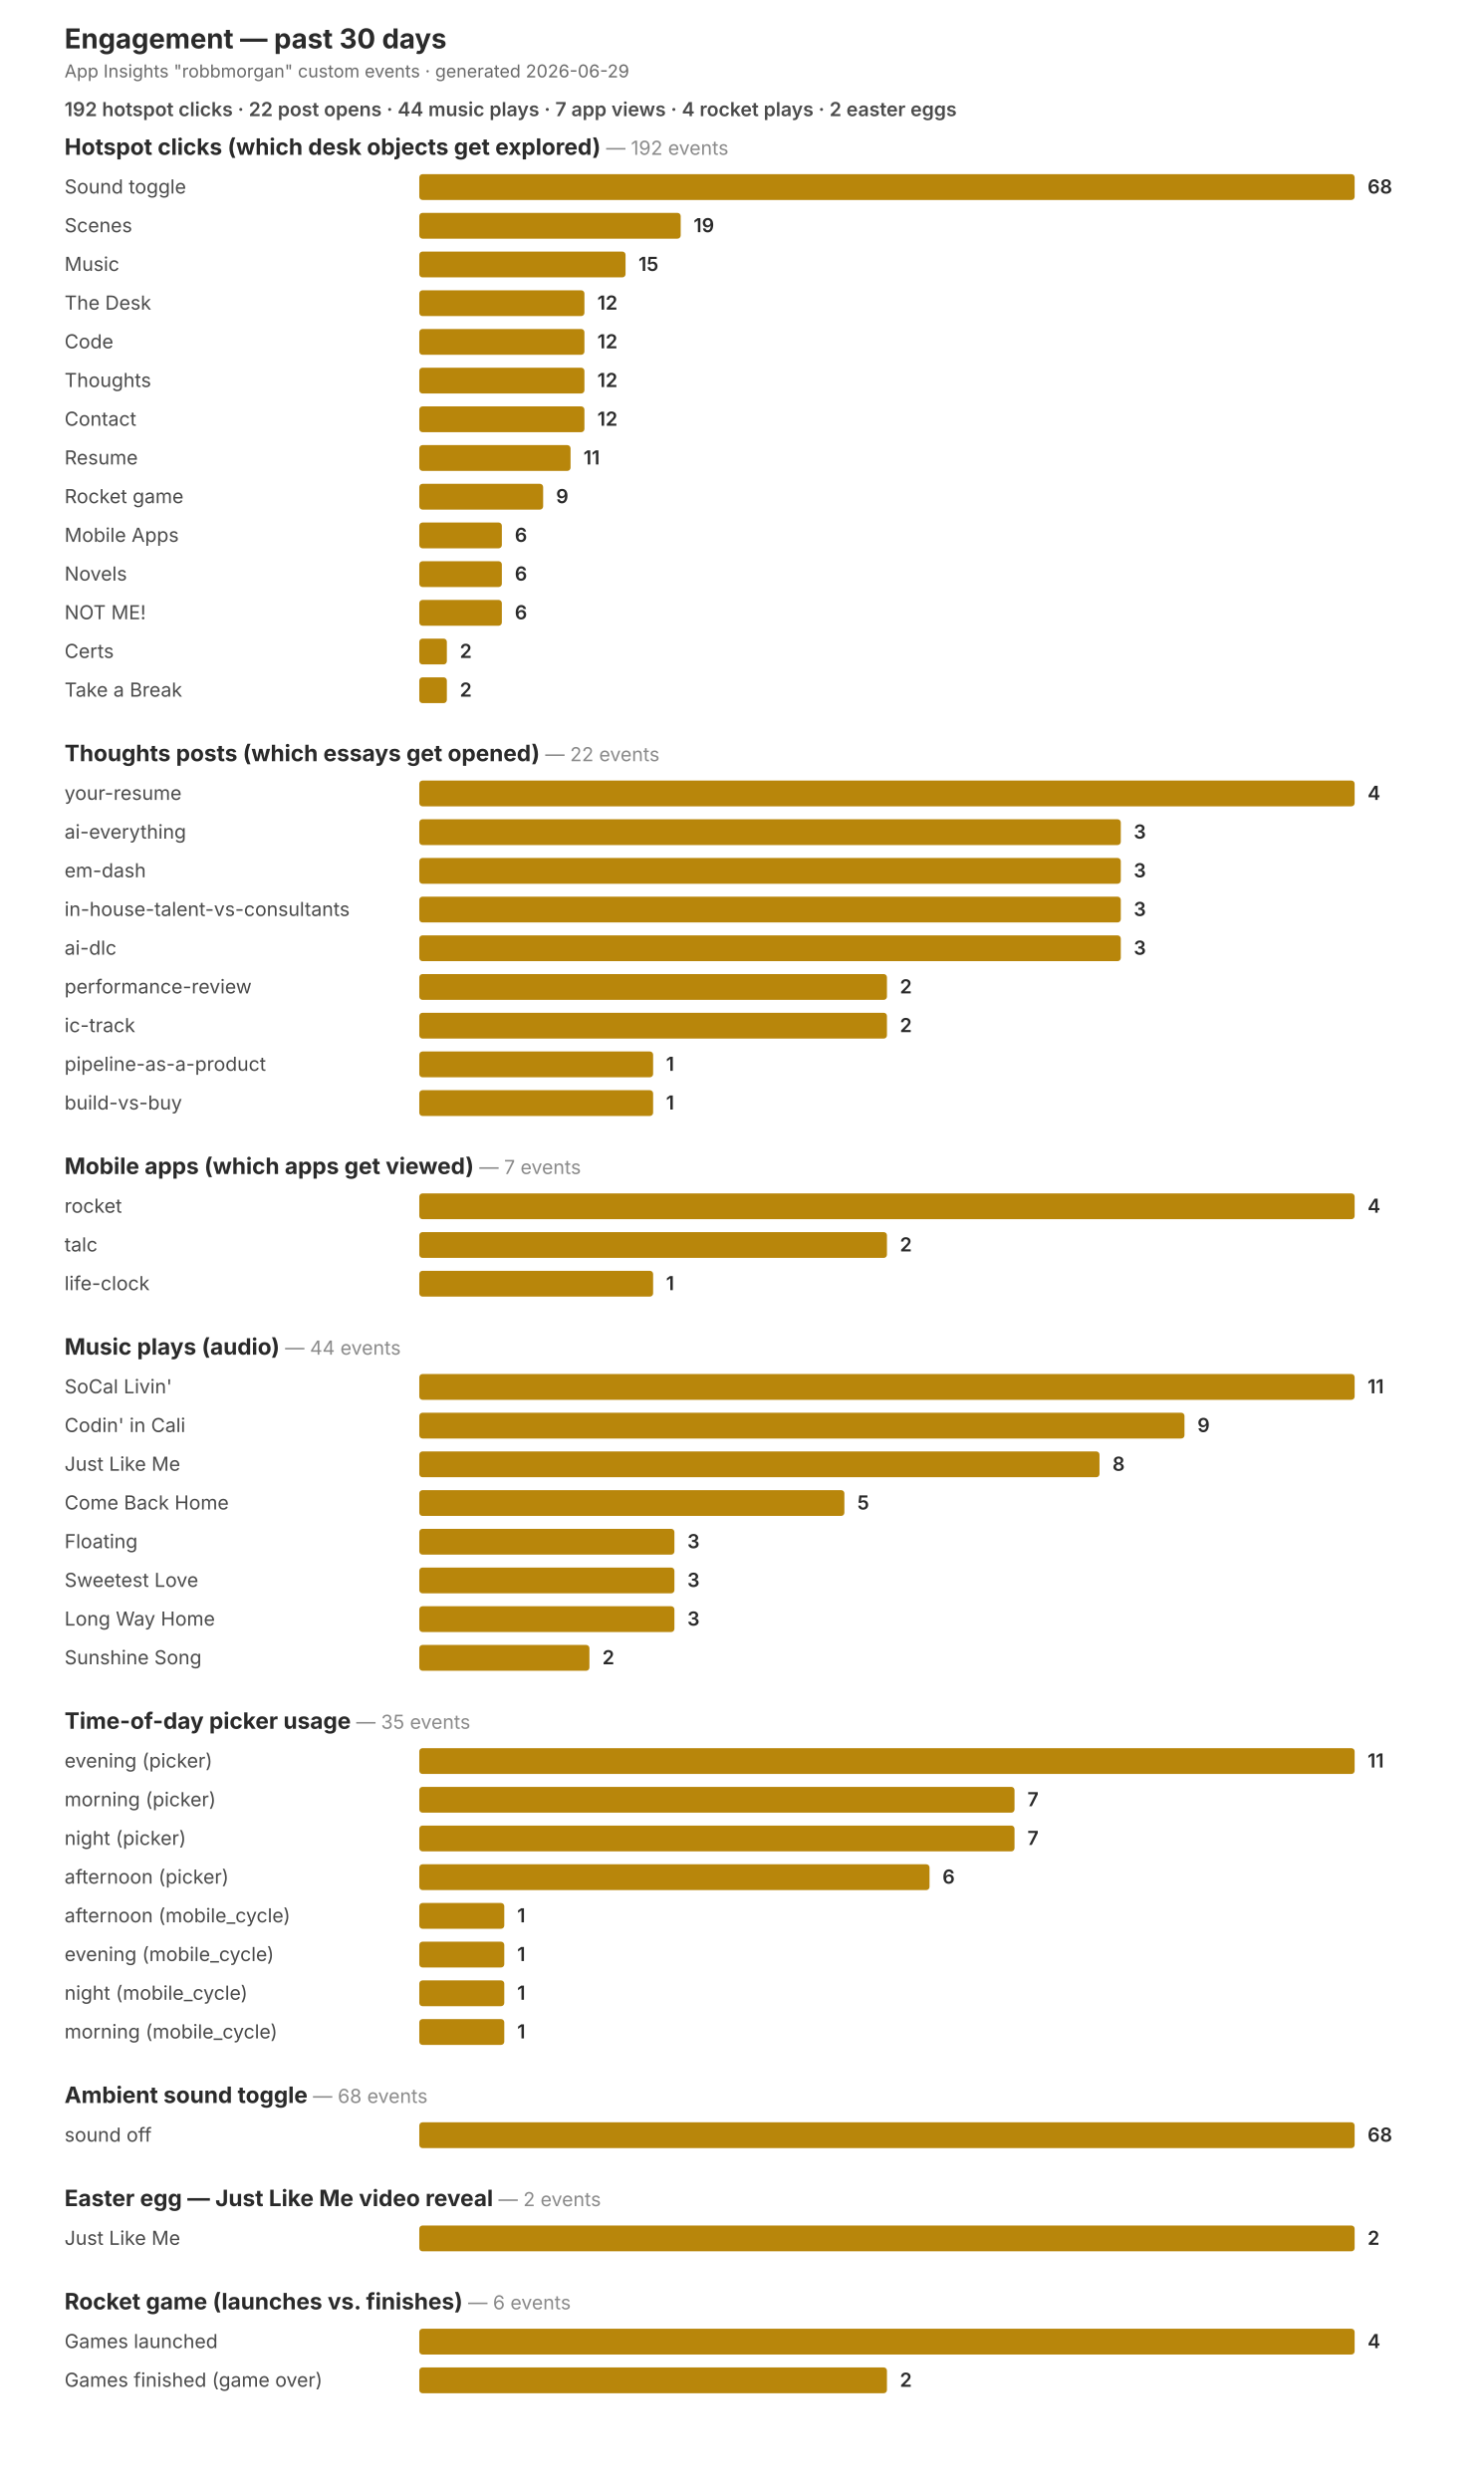
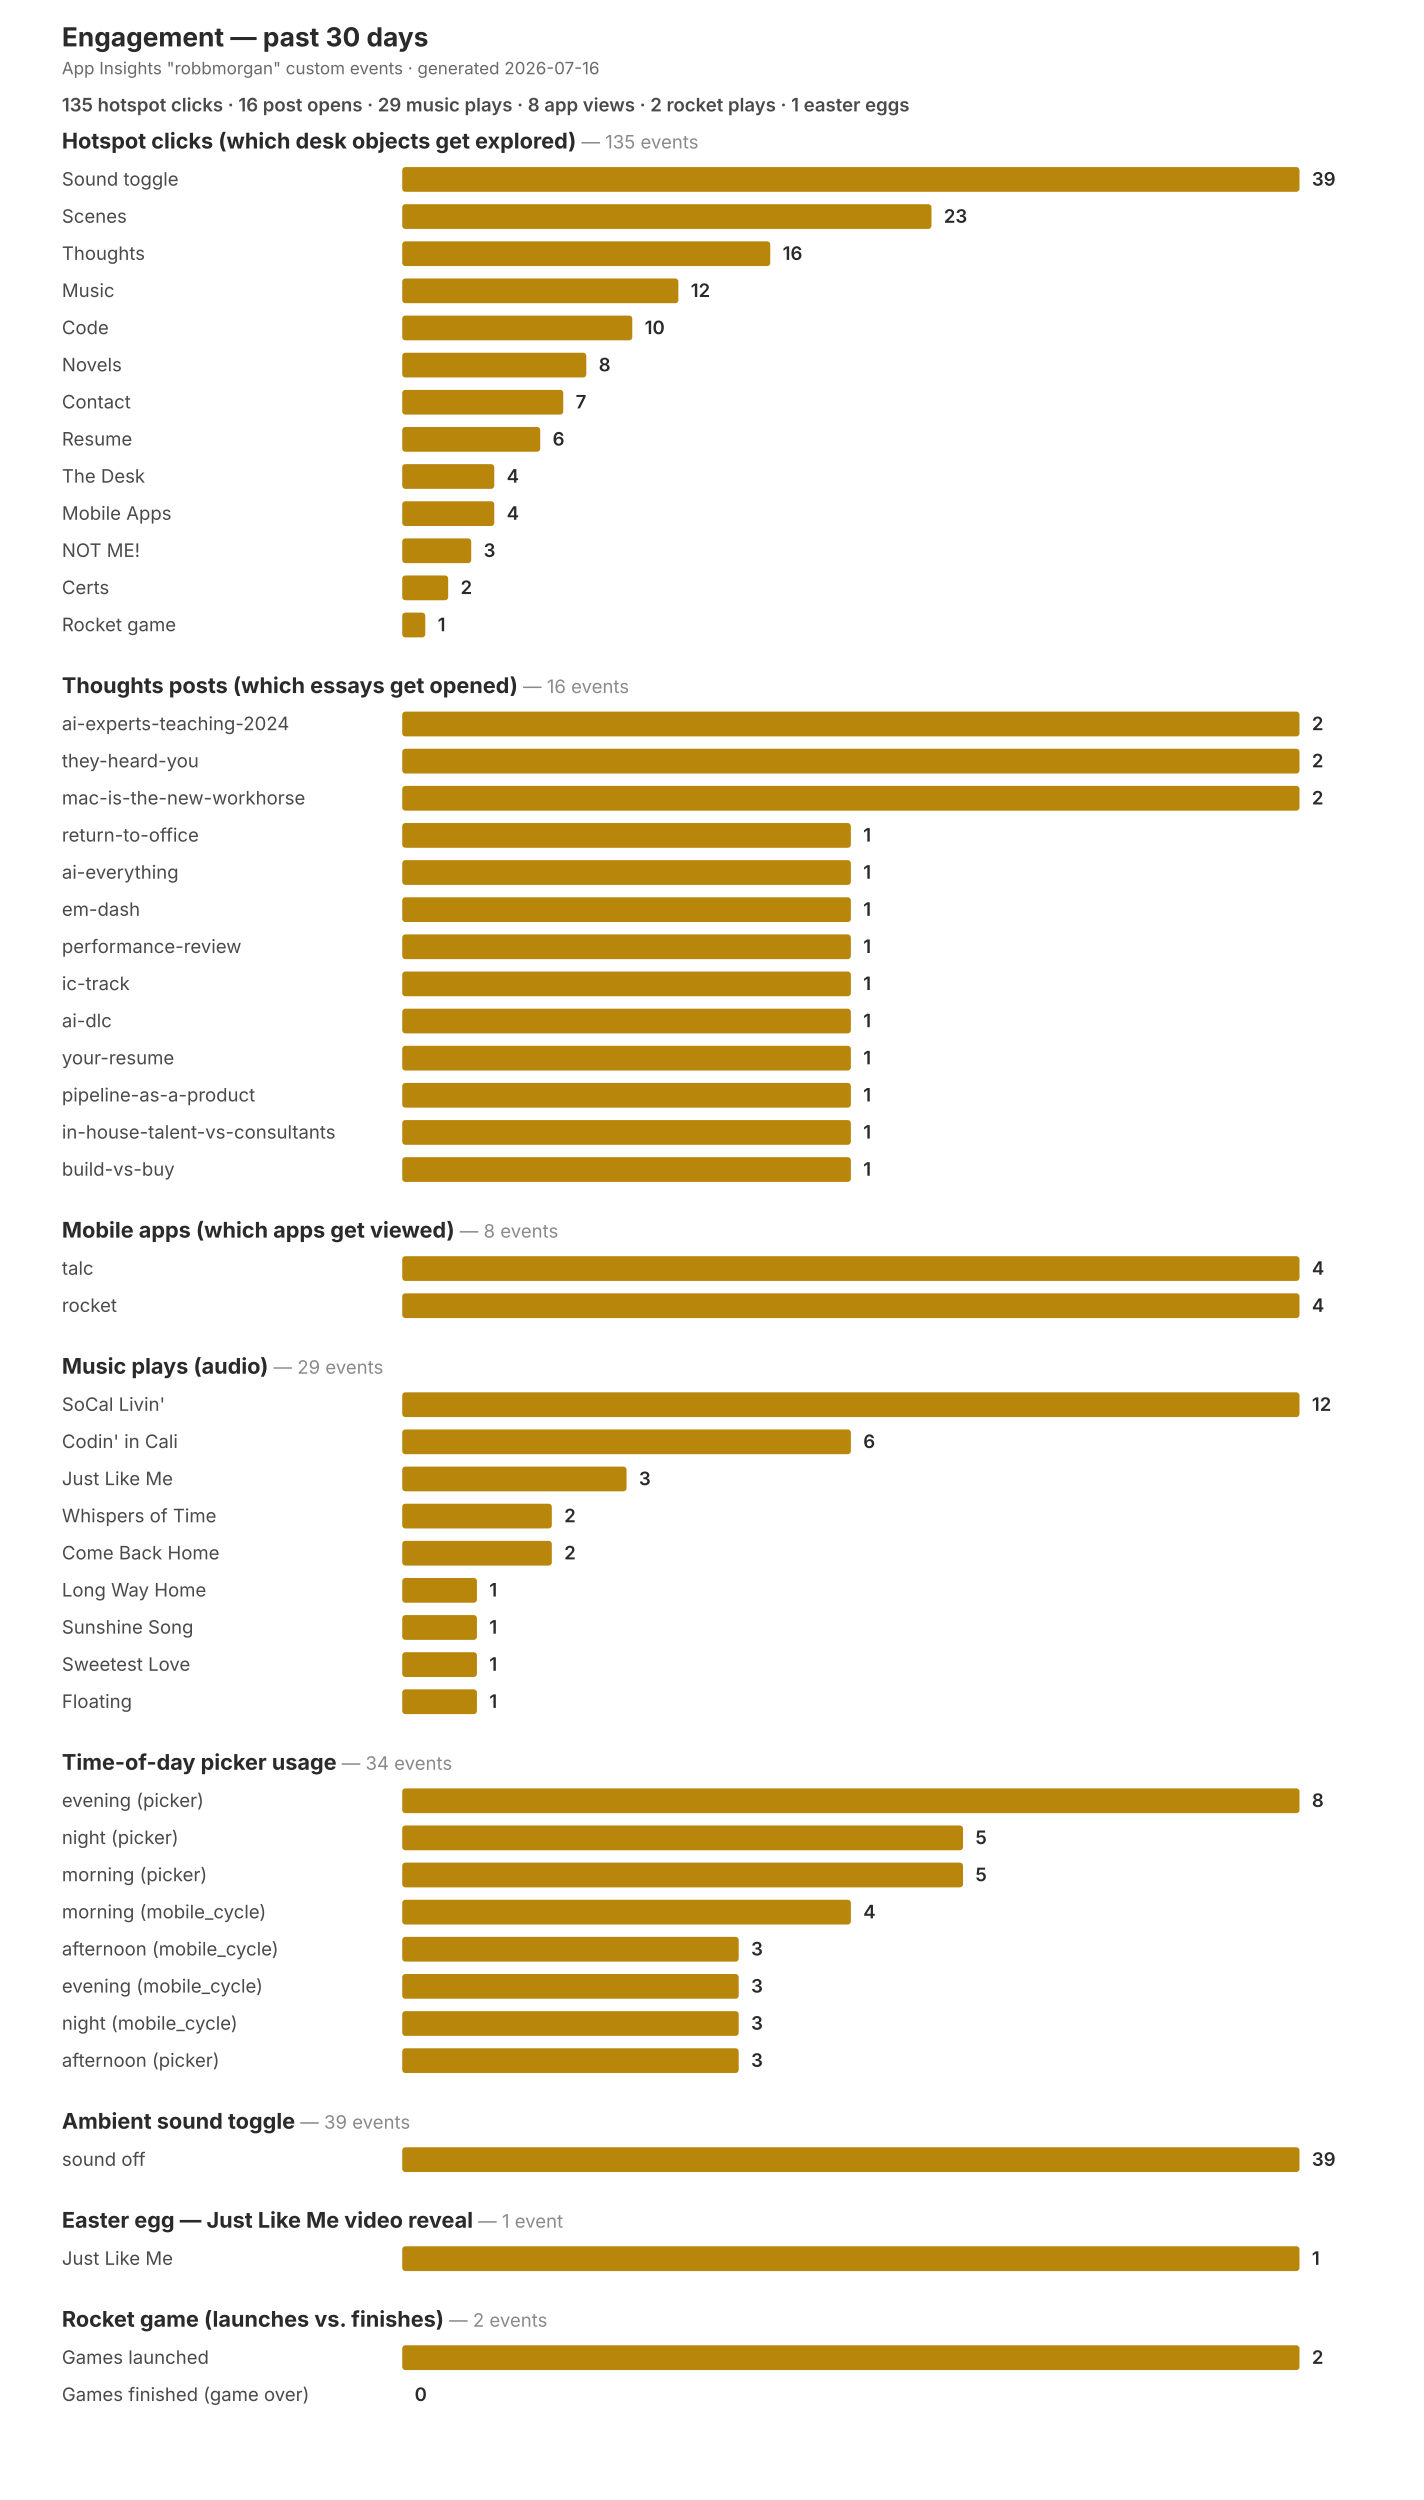
- <svg xmlns="http://www.w3.org/2000/svg" viewBox="0 0 920 1544" width="920" height="1544" font-family="-apple-system, BlinkMacSystemFont, system-ui, sans-serif">
+ <svg xmlns="http://www.w3.org/2000/svg" viewBox="0 0 920 1616" width="920" height="1616" font-family="-apple-system, BlinkMacSystemFont, system-ui, sans-serif">
  <style>
    .title       { font-size: 17px; font-weight: 700; fill: #2a2a2a; }
    .subtitle    { font-size: 11px; fill: #6a6a6a; }
    .summary     { font-size: 12px; fill: #4a4a4a; font-weight: 600; }
    .section-title { font-size: 14px; font-weight: 700; fill: #2a2a2a; }
    .section-total { font-size: 12px; font-weight: 400; fill: #8a8a8a; }
    .bar-label   { font-size: 12px; fill: #4a4a4a; }
    .bar         { fill: #b8860b; }
    .bar-value   { font-size: 12px; font-weight: 600; fill: #2a2a2a; }
    .empty       { font-size: 12px; fill: #8a8a8a; font-style: italic; }
  </style>
  <text x="40" y="30" class="title">Engagement — past 30 days</text>
-   <text x="40" y="48" class="subtitle">App Insights "robbmorgan" custom events · generated 2026-06-29</text>
-   <text x="40" y="72" class="summary">192 hotspot clicks · 22 post opens · 44 music plays · 7 app views · 4 rocket plays · 2 easter eggs</text>
-   <text x="40" y="96" class="section-title">Hotspot clicks (which desk objects get explored) <tspan class="section-total">— 192 events</tspan>
+   <text x="40" y="48" class="subtitle">App Insights "robbmorgan" custom events · generated 2026-07-16</text>
+   <text x="40" y="72" class="summary">135 hotspot clicks · 16 post opens · 29 music plays · 8 app views · 2 rocket plays · 1 easter eggs</text>
+   <text x="40" y="96" class="section-title">Hotspot clicks (which desk objects get explored) <tspan class="section-total">— 135 events</tspan>
  </text>
  <text x="40" y="120" class="bar-label">Sound toggle</text>
  <rect x="260" y="108" width="580.0" height="16" rx="2" class="bar" />
-   <text x="848.0" y="120" class="bar-value">68</text>
+   <text x="848.0" y="120" class="bar-value">39</text>
  <text x="40" y="144" class="bar-label">Scenes</text>
-   <rect x="260" y="132" width="162.1" height="16" rx="2" class="bar" />
-   <text x="430.1" y="144" class="bar-value">19</text>
-   <text x="40" y="168" class="bar-label">Music</text>
-   <rect x="260" y="156" width="127.9" height="16" rx="2" class="bar" />
-   <text x="395.9" y="168" class="bar-value">15</text>
-   <text x="40" y="192" class="bar-label">The Desk</text>
-   <rect x="260" y="180" width="102.4" height="16" rx="2" class="bar" />
-   <text x="370.4" y="192" class="bar-value">12</text>
+   <rect x="260" y="132" width="342.1" height="16" rx="2" class="bar" />
+   <text x="610.1" y="144" class="bar-value">23</text>
+   <text x="40" y="168" class="bar-label">Thoughts</text>
+   <rect x="260" y="156" width="237.9" height="16" rx="2" class="bar" />
+   <text x="505.9" y="168" class="bar-value">16</text>
+   <text x="40" y="192" class="bar-label">Music</text>
+   <rect x="260" y="180" width="178.5" height="16" rx="2" class="bar" />
+   <text x="446.5" y="192" class="bar-value">12</text>
  <text x="40" y="216" class="bar-label">Code</text>
-   <rect x="260" y="204" width="102.4" height="16" rx="2" class="bar" />
-   <text x="370.4" y="216" class="bar-value">12</text>
-   <text x="40" y="240" class="bar-label">Thoughts</text>
-   <rect x="260" y="228" width="102.4" height="16" rx="2" class="bar" />
-   <text x="370.4" y="240" class="bar-value">12</text>
+   <rect x="260" y="204" width="148.7" height="16" rx="2" class="bar" />
+   <text x="416.7" y="216" class="bar-value">10</text>
+   <text x="40" y="240" class="bar-label">Novels</text>
+   <rect x="260" y="228" width="119.0" height="16" rx="2" class="bar" />
+   <text x="387.0" y="240" class="bar-value">8</text>
  <text x="40" y="264" class="bar-label">Contact</text>
-   <rect x="260" y="252" width="102.4" height="16" rx="2" class="bar" />
-   <text x="370.4" y="264" class="bar-value">12</text>
+   <rect x="260" y="252" width="104.1" height="16" rx="2" class="bar" />
+   <text x="372.1" y="264" class="bar-value">7</text>
  <text x="40" y="288" class="bar-label">Resume</text>
-   <rect x="260" y="276" width="93.8" height="16" rx="2" class="bar" />
-   <text x="361.8" y="288" class="bar-value">11</text>
-   <text x="40" y="312" class="bar-label">Rocket game</text>
-   <rect x="260" y="300" width="76.8" height="16" rx="2" class="bar" />
-   <text x="344.8" y="312" class="bar-value">9</text>
+   <rect x="260" y="276" width="89.2" height="16" rx="2" class="bar" />
+   <text x="357.2" y="288" class="bar-value">6</text>
+   <text x="40" y="312" class="bar-label">The Desk</text>
+   <rect x="260" y="300" width="59.5" height="16" rx="2" class="bar" />
+   <text x="327.5" y="312" class="bar-value">4</text>
  <text x="40" y="336" class="bar-label">Mobile Apps</text>
-   <rect x="260" y="324" width="51.2" height="16" rx="2" class="bar" />
-   <text x="319.2" y="336" class="bar-value">6</text>
-   <text x="40" y="360" class="bar-label">Novels</text>
-   <rect x="260" y="348" width="51.2" height="16" rx="2" class="bar" />
-   <text x="319.2" y="360" class="bar-value">6</text>
-   <text x="40" y="384" class="bar-label">NOT ME!</text>
-   <rect x="260" y="372" width="51.2" height="16" rx="2" class="bar" />
-   <text x="319.2" y="384" class="bar-value">6</text>
-   <text x="40" y="408" class="bar-label">Certs</text>
-   <rect x="260" y="396" width="17.1" height="16" rx="2" class="bar" />
-   <text x="285.1" y="408" class="bar-value">2</text>
-   <text x="40" y="432" class="bar-label">Take a Break</text>
-   <rect x="260" y="420" width="17.1" height="16" rx="2" class="bar" />
-   <text x="285.1" y="432" class="bar-value">2</text>
-   <text x="40" y="472" class="section-title">Thoughts posts (which essays get opened) <tspan class="section-total">— 22 events</tspan>
+   <rect x="260" y="324" width="59.5" height="16" rx="2" class="bar" />
+   <text x="327.5" y="336" class="bar-value">4</text>
+   <text x="40" y="360" class="bar-label">NOT ME!</text>
+   <rect x="260" y="348" width="44.6" height="16" rx="2" class="bar" />
+   <text x="312.6" y="360" class="bar-value">3</text>
+   <text x="40" y="384" class="bar-label">Certs</text>
+   <rect x="260" y="372" width="29.7" height="16" rx="2" class="bar" />
+   <text x="297.7" y="384" class="bar-value">2</text>
+   <text x="40" y="408" class="bar-label">Rocket game</text>
+   <rect x="260" y="396" width="14.9" height="16" rx="2" class="bar" />
+   <text x="282.9" y="408" class="bar-value">1</text>
+   <text x="40" y="448" class="section-title">Thoughts posts (which essays get opened) <tspan class="section-total">— 16 events</tspan>
  </text>
-   <text x="40" y="496" class="bar-label">your-resume</text>
+   <text x="40" y="472" class="bar-label">ai-experts-teaching-2024</text>
+   <rect x="260" y="460" width="580.0" height="16" rx="2" class="bar" />
+   <text x="848.0" y="472" class="bar-value">2</text>
+   <text x="40" y="496" class="bar-label">they-heard-you</text>
  <rect x="260" y="484" width="580.0" height="16" rx="2" class="bar" />
-   <text x="848.0" y="496" class="bar-value">4</text>
-   <text x="40" y="520" class="bar-label">ai-everything</text>
-   <rect x="260" y="508" width="435.0" height="16" rx="2" class="bar" />
-   <text x="703.0" y="520" class="bar-value">3</text>
-   <text x="40" y="544" class="bar-label">em-dash</text>
-   <rect x="260" y="532" width="435.0" height="16" rx="2" class="bar" />
-   <text x="703.0" y="544" class="bar-value">3</text>
-   <text x="40" y="568" class="bar-label">in-house-talent-vs-consultants</text>
-   <rect x="260" y="556" width="435.0" height="16" rx="2" class="bar" />
-   <text x="703.0" y="568" class="bar-value">3</text>
-   <text x="40" y="592" class="bar-label">ai-dlc</text>
-   <rect x="260" y="580" width="435.0" height="16" rx="2" class="bar" />
-   <text x="703.0" y="592" class="bar-value">3</text>
+   <text x="848.0" y="496" class="bar-value">2</text>
+   <text x="40" y="520" class="bar-label">mac-is-the-new-workhorse</text>
+   <rect x="260" y="508" width="580.0" height="16" rx="2" class="bar" />
+   <text x="848.0" y="520" class="bar-value">2</text>
+   <text x="40" y="544" class="bar-label">return-to-office</text>
+   <rect x="260" y="532" width="290.0" height="16" rx="2" class="bar" />
+   <text x="558.0" y="544" class="bar-value">1</text>
+   <text x="40" y="568" class="bar-label">ai-everything</text>
+   <rect x="260" y="556" width="290.0" height="16" rx="2" class="bar" />
+   <text x="558.0" y="568" class="bar-value">1</text>
+   <text x="40" y="592" class="bar-label">em-dash</text>
+   <rect x="260" y="580" width="290.0" height="16" rx="2" class="bar" />
+   <text x="558.0" y="592" class="bar-value">1</text>
  <text x="40" y="616" class="bar-label">performance-review</text>
  <rect x="260" y="604" width="290.0" height="16" rx="2" class="bar" />
-   <text x="558.0" y="616" class="bar-value">2</text>
+   <text x="558.0" y="616" class="bar-value">1</text>
  <text x="40" y="640" class="bar-label">ic-track</text>
  <rect x="260" y="628" width="290.0" height="16" rx="2" class="bar" />
-   <text x="558.0" y="640" class="bar-value">2</text>
-   <text x="40" y="664" class="bar-label">pipeline-as-a-product</text>
-   <rect x="260" y="652" width="145.0" height="16" rx="2" class="bar" />
-   <text x="413.0" y="664" class="bar-value">1</text>
-   <text x="40" y="688" class="bar-label">build-vs-buy</text>
-   <rect x="260" y="676" width="145.0" height="16" rx="2" class="bar" />
-   <text x="413.0" y="688" class="bar-value">1</text>
-   <text x="40" y="728" class="section-title">Mobile apps (which apps get viewed) <tspan class="section-total">— 7 events</tspan>
+   <text x="558.0" y="640" class="bar-value">1</text>
+   <text x="40" y="664" class="bar-label">ai-dlc</text>
+   <rect x="260" y="652" width="290.0" height="16" rx="2" class="bar" />
+   <text x="558.0" y="664" class="bar-value">1</text>
+   <text x="40" y="688" class="bar-label">your-resume</text>
+   <rect x="260" y="676" width="290.0" height="16" rx="2" class="bar" />
+   <text x="558.0" y="688" class="bar-value">1</text>
+   <text x="40" y="712" class="bar-label">pipeline-as-a-product</text>
+   <rect x="260" y="700" width="290.0" height="16" rx="2" class="bar" />
+   <text x="558.0" y="712" class="bar-value">1</text>
+   <text x="40" y="736" class="bar-label">in-house-talent-vs-consultants</text>
+   <rect x="260" y="724" width="290.0" height="16" rx="2" class="bar" />
+   <text x="558.0" y="736" class="bar-value">1</text>
+   <text x="40" y="760" class="bar-label">build-vs-buy</text>
+   <rect x="260" y="748" width="290.0" height="16" rx="2" class="bar" />
+   <text x="558.0" y="760" class="bar-value">1</text>
+   <text x="40" y="800" class="section-title">Mobile apps (which apps get viewed) <tspan class="section-total">— 8 events</tspan>
  </text>
-   <text x="40" y="752" class="bar-label">rocket</text>
-   <rect x="260" y="740" width="580.0" height="16" rx="2" class="bar" />
-   <text x="848.0" y="752" class="bar-value">4</text>
-   <text x="40" y="776" class="bar-label">talc</text>
-   <rect x="260" y="764" width="290.0" height="16" rx="2" class="bar" />
-   <text x="558.0" y="776" class="bar-value">2</text>
-   <text x="40" y="800" class="bar-label">life-clock</text>
-   <rect x="260" y="788" width="145.0" height="16" rx="2" class="bar" />
-   <text x="413.0" y="800" class="bar-value">1</text>
-   <text x="40" y="840" class="section-title">Music plays (audio) <tspan class="section-total">— 44 events</tspan>
+   <text x="40" y="824" class="bar-label">talc</text>
+   <rect x="260" y="812" width="580.0" height="16" rx="2" class="bar" />
+   <text x="848.0" y="824" class="bar-value">4</text>
+   <text x="40" y="848" class="bar-label">rocket</text>
+   <rect x="260" y="836" width="580.0" height="16" rx="2" class="bar" />
+   <text x="848.0" y="848" class="bar-value">4</text>
+   <text x="40" y="888" class="section-title">Music plays (audio) <tspan class="section-total">— 29 events</tspan>
  </text>
-   <text x="40" y="864" class="bar-label">SoCal Livin'</text>
-   <rect x="260" y="852" width="580.0" height="16" rx="2" class="bar" />
-   <text x="848.0" y="864" class="bar-value">11</text>
-   <text x="40" y="888" class="bar-label">Codin' in Cali</text>
-   <rect x="260" y="876" width="474.5" height="16" rx="2" class="bar" />
-   <text x="742.5" y="888" class="bar-value">9</text>
-   <text x="40" y="912" class="bar-label">Just Like Me</text>
-   <rect x="260" y="900" width="421.8" height="16" rx="2" class="bar" />
-   <text x="689.8" y="912" class="bar-value">8</text>
-   <text x="40" y="936" class="bar-label">Come Back Home</text>
-   <rect x="260" y="924" width="263.6" height="16" rx="2" class="bar" />
-   <text x="531.6" y="936" class="bar-value">5</text>
-   <text x="40" y="960" class="bar-label">Floating</text>
-   <rect x="260" y="948" width="158.2" height="16" rx="2" class="bar" />
-   <text x="426.2" y="960" class="bar-value">3</text>
-   <text x="40" y="984" class="bar-label">Sweetest Love</text>
-   <rect x="260" y="972" width="158.2" height="16" rx="2" class="bar" />
-   <text x="426.2" y="984" class="bar-value">3</text>
-   <text x="40" y="1008" class="bar-label">Long Way Home</text>
-   <rect x="260" y="996" width="158.2" height="16" rx="2" class="bar" />
-   <text x="426.2" y="1008" class="bar-value">3</text>
-   <text x="40" y="1032" class="bar-label">Sunshine Song</text>
-   <rect x="260" y="1020" width="105.5" height="16" rx="2" class="bar" />
-   <text x="373.5" y="1032" class="bar-value">2</text>
-   <text x="40" y="1072" class="section-title">Time-of-day picker usage <tspan class="section-total">— 35 events</tspan>
+   <text x="40" y="912" class="bar-label">SoCal Livin'</text>
+   <rect x="260" y="900" width="580.0" height="16" rx="2" class="bar" />
+   <text x="848.0" y="912" class="bar-value">12</text>
+   <text x="40" y="936" class="bar-label">Codin' in Cali</text>
+   <rect x="260" y="924" width="290.0" height="16" rx="2" class="bar" />
+   <text x="558.0" y="936" class="bar-value">6</text>
+   <text x="40" y="960" class="bar-label">Just Like Me</text>
+   <rect x="260" y="948" width="145.0" height="16" rx="2" class="bar" />
+   <text x="413.0" y="960" class="bar-value">3</text>
+   <text x="40" y="984" class="bar-label">Whispers of Time</text>
+   <rect x="260" y="972" width="96.7" height="16" rx="2" class="bar" />
+   <text x="364.7" y="984" class="bar-value">2</text>
+   <text x="40" y="1008" class="bar-label">Come Back Home</text>
+   <rect x="260" y="996" width="96.7" height="16" rx="2" class="bar" />
+   <text x="364.7" y="1008" class="bar-value">2</text>
+   <text x="40" y="1032" class="bar-label">Long Way Home</text>
+   <rect x="260" y="1020" width="48.3" height="16" rx="2" class="bar" />
+   <text x="316.3" y="1032" class="bar-value">1</text>
+   <text x="40" y="1056" class="bar-label">Sunshine Song</text>
+   <rect x="260" y="1044" width="48.3" height="16" rx="2" class="bar" />
+   <text x="316.3" y="1056" class="bar-value">1</text>
+   <text x="40" y="1080" class="bar-label">Sweetest Love</text>
+   <rect x="260" y="1068" width="48.3" height="16" rx="2" class="bar" />
+   <text x="316.3" y="1080" class="bar-value">1</text>
+   <text x="40" y="1104" class="bar-label">Floating</text>
+   <rect x="260" y="1092" width="48.3" height="16" rx="2" class="bar" />
+   <text x="316.3" y="1104" class="bar-value">1</text>
+   <text x="40" y="1144" class="section-title">Time-of-day picker usage <tspan class="section-total">— 34 events</tspan>
  </text>
-   <text x="40" y="1096" class="bar-label">evening (picker)</text>
-   <rect x="260" y="1084" width="580.0" height="16" rx="2" class="bar" />
-   <text x="848.0" y="1096" class="bar-value">11</text>
-   <text x="40" y="1120" class="bar-label">morning (picker)</text>
-   <rect x="260" y="1108" width="369.1" height="16" rx="2" class="bar" />
-   <text x="637.1" y="1120" class="bar-value">7</text>
-   <text x="40" y="1144" class="bar-label">night (picker)</text>
-   <rect x="260" y="1132" width="369.1" height="16" rx="2" class="bar" />
-   <text x="637.1" y="1144" class="bar-value">7</text>
-   <text x="40" y="1168" class="bar-label">afternoon (picker)</text>
-   <rect x="260" y="1156" width="316.4" height="16" rx="2" class="bar" />
-   <text x="584.4" y="1168" class="bar-value">6</text>
-   <text x="40" y="1192" class="bar-label">afternoon (mobile_cycle)</text>
-   <rect x="260" y="1180" width="52.7" height="16" rx="2" class="bar" />
-   <text x="320.7" y="1192" class="bar-value">1</text>
-   <text x="40" y="1216" class="bar-label">evening (mobile_cycle)</text>
-   <rect x="260" y="1204" width="52.7" height="16" rx="2" class="bar" />
-   <text x="320.7" y="1216" class="bar-value">1</text>
-   <text x="40" y="1240" class="bar-label">night (mobile_cycle)</text>
-   <rect x="260" y="1228" width="52.7" height="16" rx="2" class="bar" />
-   <text x="320.7" y="1240" class="bar-value">1</text>
-   <text x="40" y="1264" class="bar-label">morning (mobile_cycle)</text>
-   <rect x="260" y="1252" width="52.7" height="16" rx="2" class="bar" />
-   <text x="320.7" y="1264" class="bar-value">1</text>
-   <text x="40" y="1304" class="section-title">Ambient sound toggle <tspan class="section-total">— 68 events</tspan>
+   <text x="40" y="1168" class="bar-label">evening (picker)</text>
+   <rect x="260" y="1156" width="580.0" height="16" rx="2" class="bar" />
+   <text x="848.0" y="1168" class="bar-value">8</text>
+   <text x="40" y="1192" class="bar-label">night (picker)</text>
+   <rect x="260" y="1180" width="362.5" height="16" rx="2" class="bar" />
+   <text x="630.5" y="1192" class="bar-value">5</text>
+   <text x="40" y="1216" class="bar-label">morning (picker)</text>
+   <rect x="260" y="1204" width="362.5" height="16" rx="2" class="bar" />
+   <text x="630.5" y="1216" class="bar-value">5</text>
+   <text x="40" y="1240" class="bar-label">morning (mobile_cycle)</text>
+   <rect x="260" y="1228" width="290.0" height="16" rx="2" class="bar" />
+   <text x="558.0" y="1240" class="bar-value">4</text>
+   <text x="40" y="1264" class="bar-label">afternoon (mobile_cycle)</text>
+   <rect x="260" y="1252" width="217.5" height="16" rx="2" class="bar" />
+   <text x="485.5" y="1264" class="bar-value">3</text>
+   <text x="40" y="1288" class="bar-label">evening (mobile_cycle)</text>
+   <rect x="260" y="1276" width="217.5" height="16" rx="2" class="bar" />
+   <text x="485.5" y="1288" class="bar-value">3</text>
+   <text x="40" y="1312" class="bar-label">night (mobile_cycle)</text>
+   <rect x="260" y="1300" width="217.5" height="16" rx="2" class="bar" />
+   <text x="485.5" y="1312" class="bar-value">3</text>
+   <text x="40" y="1336" class="bar-label">afternoon (picker)</text>
+   <rect x="260" y="1324" width="217.5" height="16" rx="2" class="bar" />
+   <text x="485.5" y="1336" class="bar-value">3</text>
+   <text x="40" y="1376" class="section-title">Ambient sound toggle <tspan class="section-total">— 39 events</tspan>
  </text>
-   <text x="40" y="1328" class="bar-label">sound off</text>
-   <rect x="260" y="1316" width="580.0" height="16" rx="2" class="bar" />
-   <text x="848.0" y="1328" class="bar-value">68</text>
-   <text x="40" y="1368" class="section-title">Easter egg — Just Like Me video reveal <tspan class="section-total">— 2 events</tspan>
+   <text x="40" y="1400" class="bar-label">sound off</text>
+   <rect x="260" y="1388" width="580.0" height="16" rx="2" class="bar" />
+   <text x="848.0" y="1400" class="bar-value">39</text>
+   <text x="40" y="1440" class="section-title">Easter egg — Just Like Me video reveal <tspan class="section-total">— 1 event</tspan>
  </text>
-   <text x="40" y="1392" class="bar-label">Just Like Me</text>
-   <rect x="260" y="1380" width="580.0" height="16" rx="2" class="bar" />
-   <text x="848.0" y="1392" class="bar-value">2</text>
-   <text x="40" y="1432" class="section-title">Rocket game (launches vs. finishes) <tspan class="section-total">— 6 events</tspan>
+   <text x="40" y="1464" class="bar-label">Just Like Me</text>
+   <rect x="260" y="1452" width="580.0" height="16" rx="2" class="bar" />
+   <text x="848.0" y="1464" class="bar-value">1</text>
+   <text x="40" y="1504" class="section-title">Rocket game (launches vs. finishes) <tspan class="section-total">— 2 events</tspan>
  </text>
-   <text x="40" y="1456" class="bar-label">Games launched</text>
-   <rect x="260" y="1444" width="580.0" height="16" rx="2" class="bar" />
-   <text x="848.0" y="1456" class="bar-value">4</text>
-   <text x="40" y="1480" class="bar-label">Games finished (game over)</text>
-   <rect x="260" y="1468" width="290.0" height="16" rx="2" class="bar" />
-   <text x="558.0" y="1480" class="bar-value">2</text>
+   <text x="40" y="1528" class="bar-label">Games launched</text>
+   <rect x="260" y="1516" width="580.0" height="16" rx="2" class="bar" />
+   <text x="848.0" y="1528" class="bar-value">2</text>
+   <text x="40" y="1552" class="bar-label">Games finished (game over)</text>
+   <rect x="260" y="1540" width="0.0" height="16" rx="2" class="bar" />
+   <text x="268.0" y="1552" class="bar-value">0</text>
</svg>
